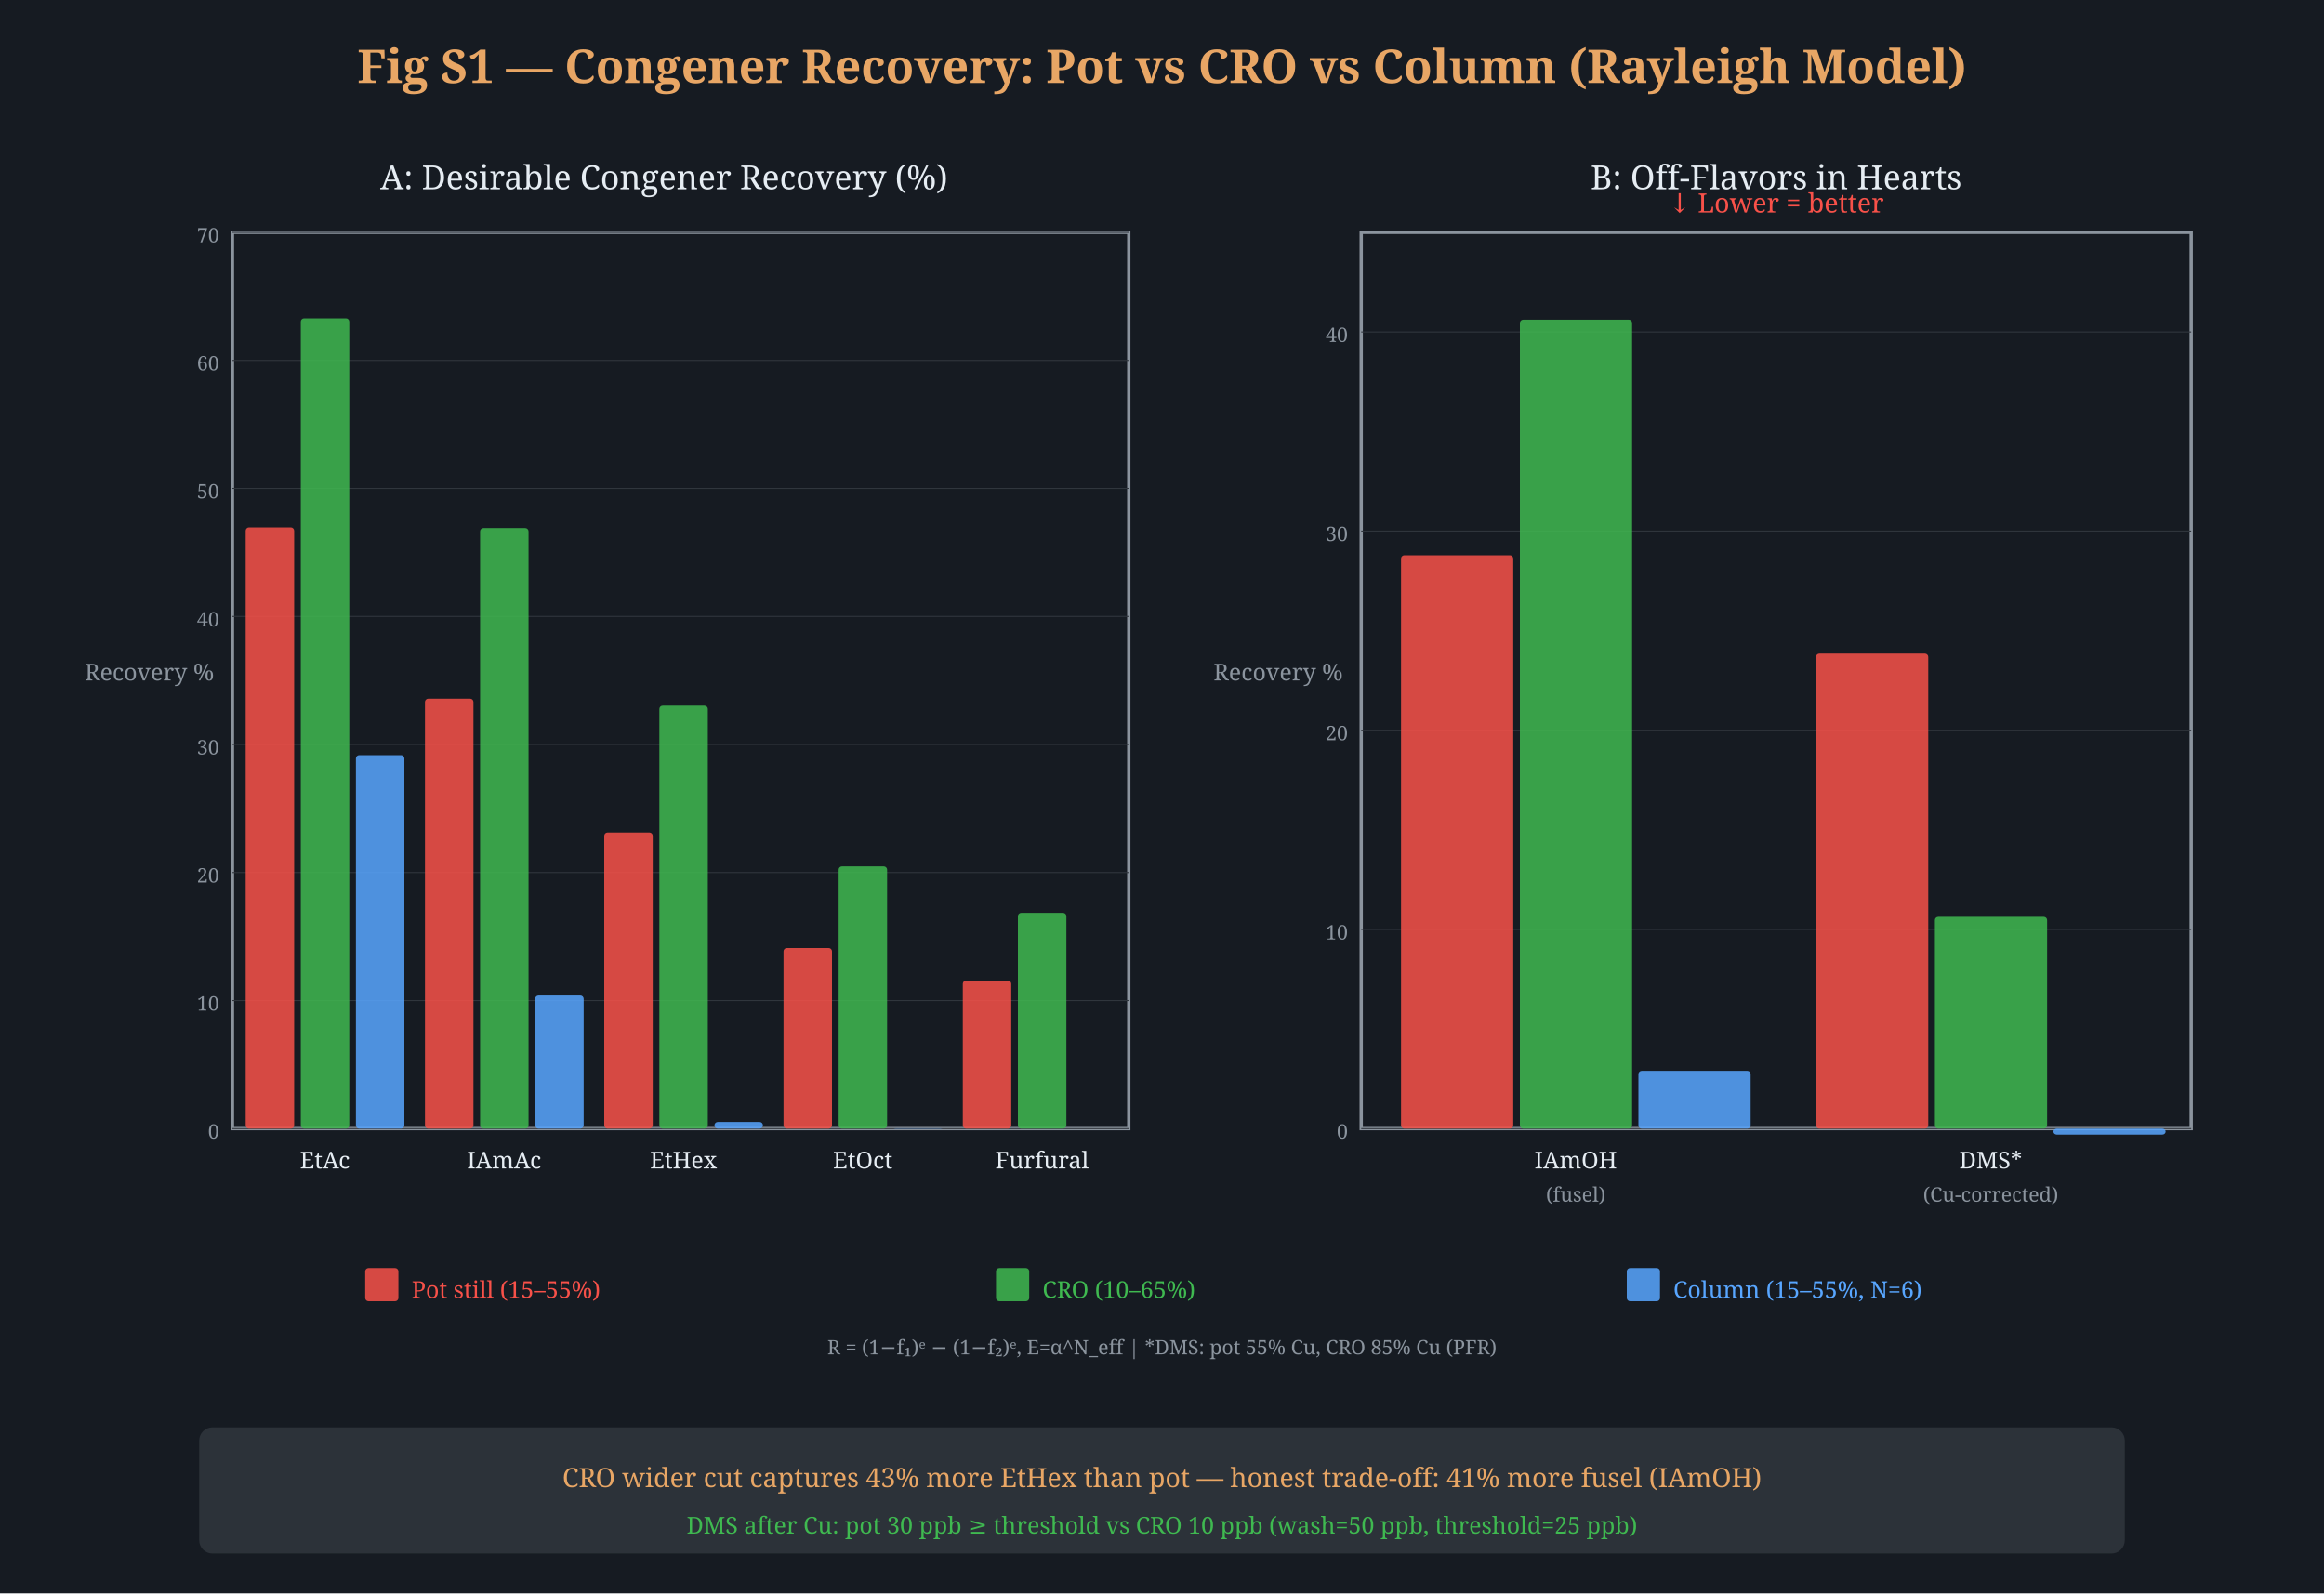
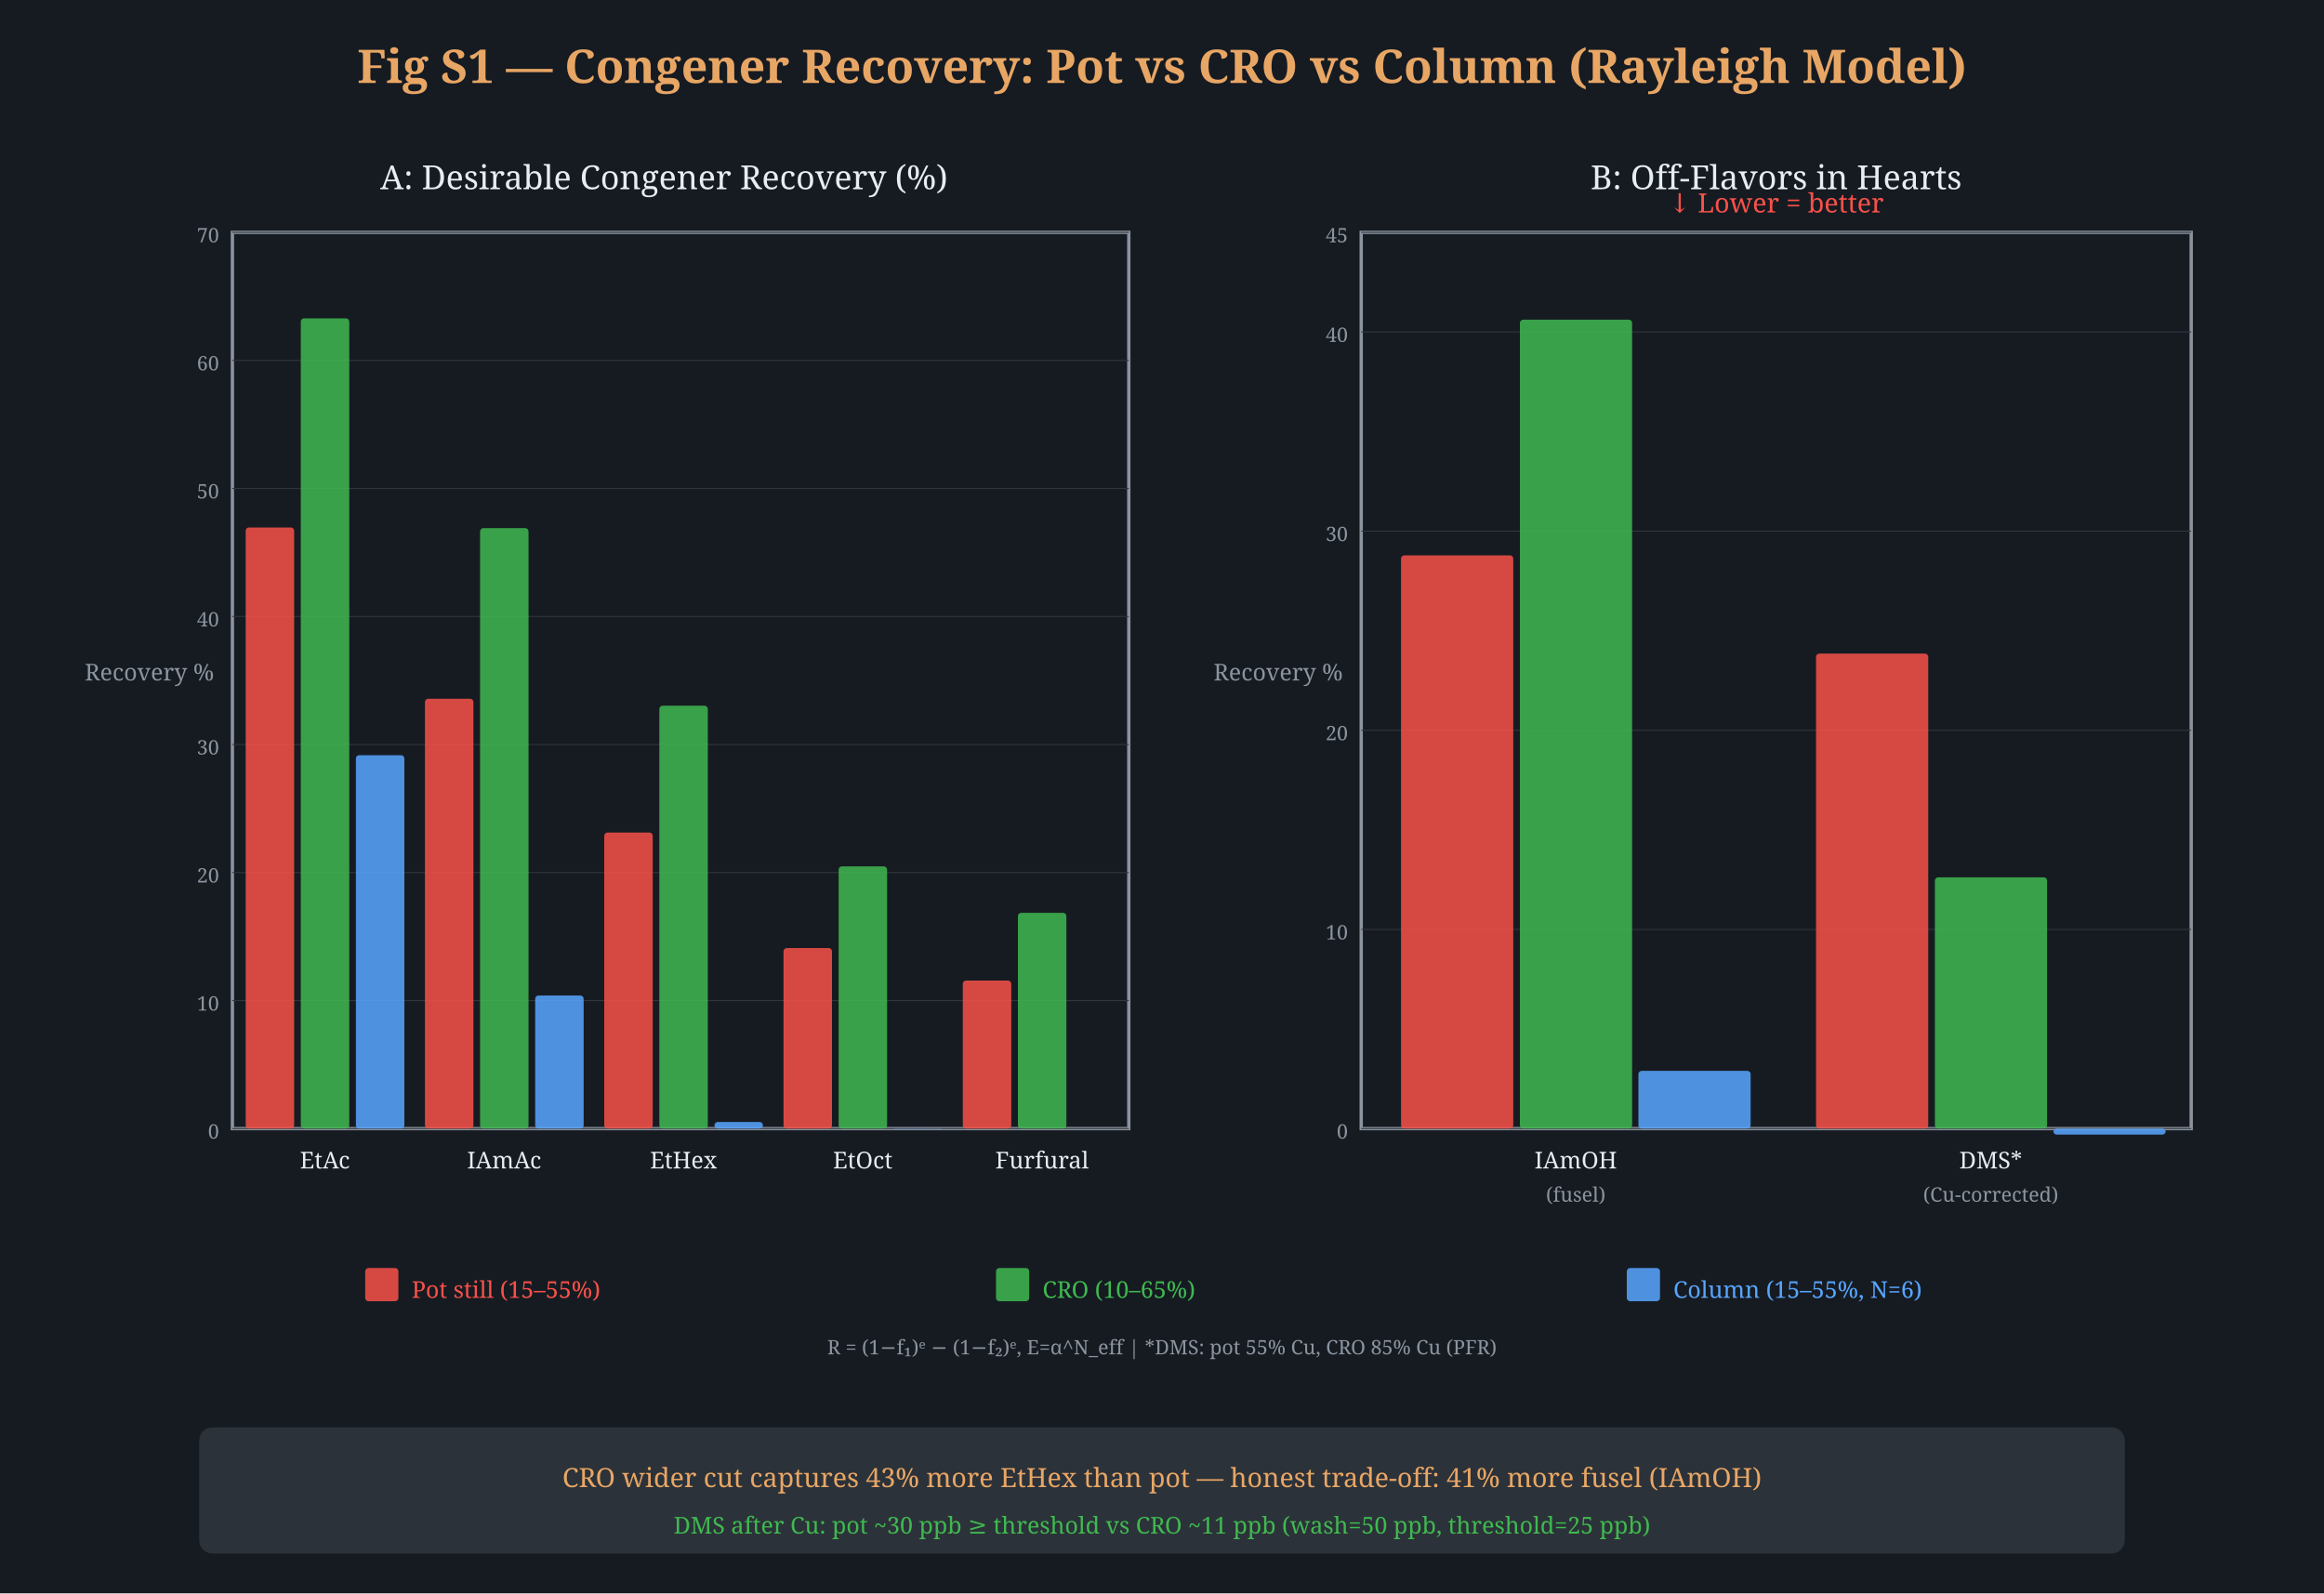
<svg xmlns="http://www.w3.org/2000/svg" viewBox="0 0 700 480" style="background:#161b22;font-family:Georgia,serif">
  <rect width="700" height="480" fill="#161b22" />
  <text x="350" y="25" fill="#e8a665" font-size="14" text-anchor="middle" font-weight="bold">Fig S1 — Congener Recovery: Pot vs CRO vs Column (Rayleigh Model)</text>
  <text x="200" y="57" fill="#e6edf3" font-size="10" text-anchor="middle">A: Desirable Congener Recovery (%)</text>
  <rect x="70" y="70" width="270" height="270" fill="none" stroke="#8b949e" stroke-width="1" />
  <line x1="70" y1="340" x2="340" y2="340" stroke="#30363d" stroke-width="0.3" />
  <text x="66" y="343" fill="#8b949e" font-size="6" text-anchor="end">0</text>
  <line x1="70" y1="301.429" x2="340" y2="301.429" stroke="#30363d" stroke-width="0.3" />
  <text x="66" y="304.429" fill="#8b949e" font-size="6" text-anchor="end">10</text>
  <line x1="70" y1="262.857" x2="340" y2="262.857" stroke="#30363d" stroke-width="0.3" />
  <text x="66" y="265.857" fill="#8b949e" font-size="6" text-anchor="end">20</text>
  <line x1="70" y1="224.286" x2="340" y2="224.286" stroke="#30363d" stroke-width="0.3" />
  <text x="66" y="227.286" fill="#8b949e" font-size="6" text-anchor="end">30</text>
  <line x1="70" y1="185.714" x2="340" y2="185.714" stroke="#30363d" stroke-width="0.3" />
  <text x="66" y="188.714" fill="#8b949e" font-size="6" text-anchor="end">40</text>
  <line x1="70" y1="147.143" x2="340" y2="147.143" stroke="#30363d" stroke-width="0.3" />
  <text x="66" y="150.143" fill="#8b949e" font-size="6" text-anchor="end">50</text>
  <line x1="70" y1="108.571" x2="340" y2="108.571" stroke="#30363d" stroke-width="0.3" />
  <text x="66" y="111.571" fill="#8b949e" font-size="6" text-anchor="end">60</text>
  <line x1="70" y1="70" x2="340" y2="70" stroke="#30363d" stroke-width="0.3" />
  <text x="66" y="73" fill="#8b949e" font-size="6" text-anchor="end">70</text>
  <text x="45" y="205" fill="#8b949e" font-size="7" text-anchor="middle">Recovery %</text>
  <rect x="74.0" y="158.9" width="14.6" height="181.1" fill="#f85149" opacity="0.85" rx="1" />
  <rect x="90.6" y="95.9" width="14.6" height="244.1" fill="#3fb950" opacity="0.85" rx="1" />
  <rect x="107.2" y="227.5" width="14.6" height="112.5" fill="#58a6ff" opacity="0.85" rx="1" />
  <text x="97.87" y="352" fill="#e6edf3" font-size="7" text-anchor="middle">EtAc</text>
  <rect x="128.0" y="210.5" width="14.6" height="129.5" fill="#f85149" opacity="0.85" rx="1" />
  <rect x="144.6" y="159.1" width="14.6" height="180.9" fill="#3fb950" opacity="0.85" rx="1" />
  <rect x="161.2" y="299.9" width="14.6" height="40.1" fill="#58a6ff" opacity="0.85" rx="1" />
  <text x="151.87" y="352" fill="#e6edf3" font-size="7" text-anchor="middle">IAmAc</text>
  <rect x="182.0" y="250.8" width="14.6" height="89.2" fill="#f85149" opacity="0.85" rx="1" />
  <rect x="198.6" y="212.6" width="14.6" height="127.4" fill="#3fb950" opacity="0.85" rx="1" />
  <rect x="215.2" y="338.0" width="14.6" height="2.0" fill="#58a6ff" opacity="0.85" rx="1" />
  <text x="205.87" y="352" fill="#e6edf3" font-size="7" text-anchor="middle">EtHex</text>
  <rect x="236.0" y="285.6" width="14.6" height="54.4" fill="#f85149" opacity="0.85" rx="1" />
  <rect x="252.6" y="261.0" width="14.6" height="79.0" fill="#3fb950" opacity="0.85" rx="1" />
  <rect x="269.2" y="339.9" width="14.6" height="0.1" fill="#58a6ff" opacity="0.85" rx="1" />
  <text x="259.87" y="352" fill="#e6edf3" font-size="7" text-anchor="middle">EtOct</text>
  <rect x="290.0" y="295.4" width="14.6" height="44.6" fill="#f85149" opacity="0.85" rx="1" />
  <rect x="306.6" y="275.0" width="14.6" height="65.0" fill="#3fb950" opacity="0.85" rx="1" />
  <rect x="323.2" y="340.0" width="14.6" height="0.0" fill="#58a6ff" opacity="0.85" rx="1" />
  <text x="313.87" y="352" fill="#e6edf3" font-size="7" text-anchor="middle">Furfural</text>
  <text x="535" y="57" fill="#e6edf3" font-size="10" text-anchor="middle">B: Off-Flavors in Hearts</text>
  <rect x="410" y="70" width="250" height="270" fill="none" stroke="#8b949e" stroke-width="1" />
  <line x1="410" y1="340" x2="660" y2="340" stroke="#30363d" stroke-width="0.3" />
  <text x="406" y="343" fill="#8b949e" font-size="6" text-anchor="end">0</text>
  <line x1="410" y1="280" x2="660" y2="280" stroke="#30363d" stroke-width="0.3" />
  <text x="406" y="283" fill="#8b949e" font-size="6" text-anchor="end">10</text>
  <line x1="410" y1="220" x2="660" y2="220" stroke="#30363d" stroke-width="0.3" />
  <text x="406" y="223" fill="#8b949e" font-size="6" text-anchor="end">20</text>
  <line x1="410" y1="160" x2="660" y2="160" stroke="#30363d" stroke-width="0.3" />
  <text x="406" y="163" fill="#8b949e" font-size="6" text-anchor="end">30</text>
  <line x1="410" y1="100" x2="660" y2="100" stroke="#30363d" stroke-width="0.3" />
  <text x="406" y="103" fill="#8b949e" font-size="6" text-anchor="end">40</text>
+   <line x1="410" y1="70" x2="660" y2="70" stroke="#30363d" stroke-width="0.3" />
+   <text x="406" y="73" fill="#8b949e" font-size="6" text-anchor="end">45</text>
  <text x="535" y="64" fill="#f85149" font-size="8" text-anchor="middle">↓ Lower = better</text>
  <text x="385" y="205" fill="#8b949e" font-size="7" text-anchor="middle">Recovery %</text>
  <rect x="422.0" y="167.3" width="33.8" height="172.7" fill="#f85149" opacity="0.85" rx="1" />
  <rect x="457.8" y="96.3" width="33.8" height="243.7" fill="#3fb950" opacity="0.85" rx="1" />
  <rect x="493.5" y="322.6" width="33.8" height="17.4" fill="#58a6ff" opacity="0.85" rx="1" />
  <text x="474.625" y="352" fill="#e6edf3" font-size="7" text-anchor="middle">IAmOH</text>
  <text x="474.625" y="362" fill="#8b949e" font-size="6" text-anchor="middle">(fusel)</text>
  <rect x="547.0" y="196.9" width="33.8" height="143.1" fill="#f85149" opacity="0.85" rx="1" />
-   <rect x="582.8" y="276.2" width="33.8" height="63.8" fill="#3fb950" opacity="0.85" rx="1" />
+   <rect x="582.8" y="264.3" width="33.8" height="75.7" fill="#3fb950" opacity="0.85" rx="1" />
  <rect x="618.5" y="340.0" width="33.8" height="1.8" fill="#58a6ff" opacity="0.85" rx="1" />
  <text x="599.625" y="352" fill="#e6edf3" font-size="7" text-anchor="middle">DMS*</text>
  <text x="599.625" y="362" fill="#8b949e" font-size="6" text-anchor="middle">(Cu-corrected)</text>
  <rect x="110" y="382" width="10" height="10" fill="#f85149" opacity="0.85" rx="1" />
  <text x="124" y="391" fill="#f85149" font-size="7" text-anchor="start">Pot still (15–55%)</text>
  <rect x="300" y="382" width="10" height="10" fill="#3fb950" opacity="0.85" rx="1" />
  <text x="314" y="391" fill="#3fb950" font-size="7" text-anchor="start">CRO (10–65%)</text>
  <rect x="490" y="382" width="10" height="10" fill="#58a6ff" opacity="0.85" rx="1" />
  <text x="504" y="391" fill="#58a6ff" font-size="7" text-anchor="start">Column (15–55%, N=6)</text>
  <text x="350" y="408" fill="#8b949e" font-size="6" text-anchor="middle">R = (1−f₁)ᵉ − (1−f₂)ᵉ, E=α^N_eff | *DMS: pot 55% Cu, CRO 85% Cu (PFR)</text>
  <rect x="60" y="430" width="580" height="38" rx="4" fill="#30363d" opacity="0.85" />
  <text x="350" y="448" fill="#e8a665" font-size="8" text-anchor="middle">CRO wider cut captures 43% more EtHex than pot — honest trade-off: 41% more fusel (IAmOH)</text>
-   <text x="350" y="462" fill="#3fb950" font-size="7" text-anchor="middle">DMS after Cu: pot 30 ppb ≥ threshold vs CRO 10 ppb (wash=50 ppb, threshold=25 ppb)</text>
+   <text x="350" y="462" fill="#3fb950" font-size="7" text-anchor="middle">DMS after Cu: pot ~30 ppb ≥ threshold vs CRO ~11 ppb (wash=50 ppb, threshold=25 ppb)</text>
</svg>
